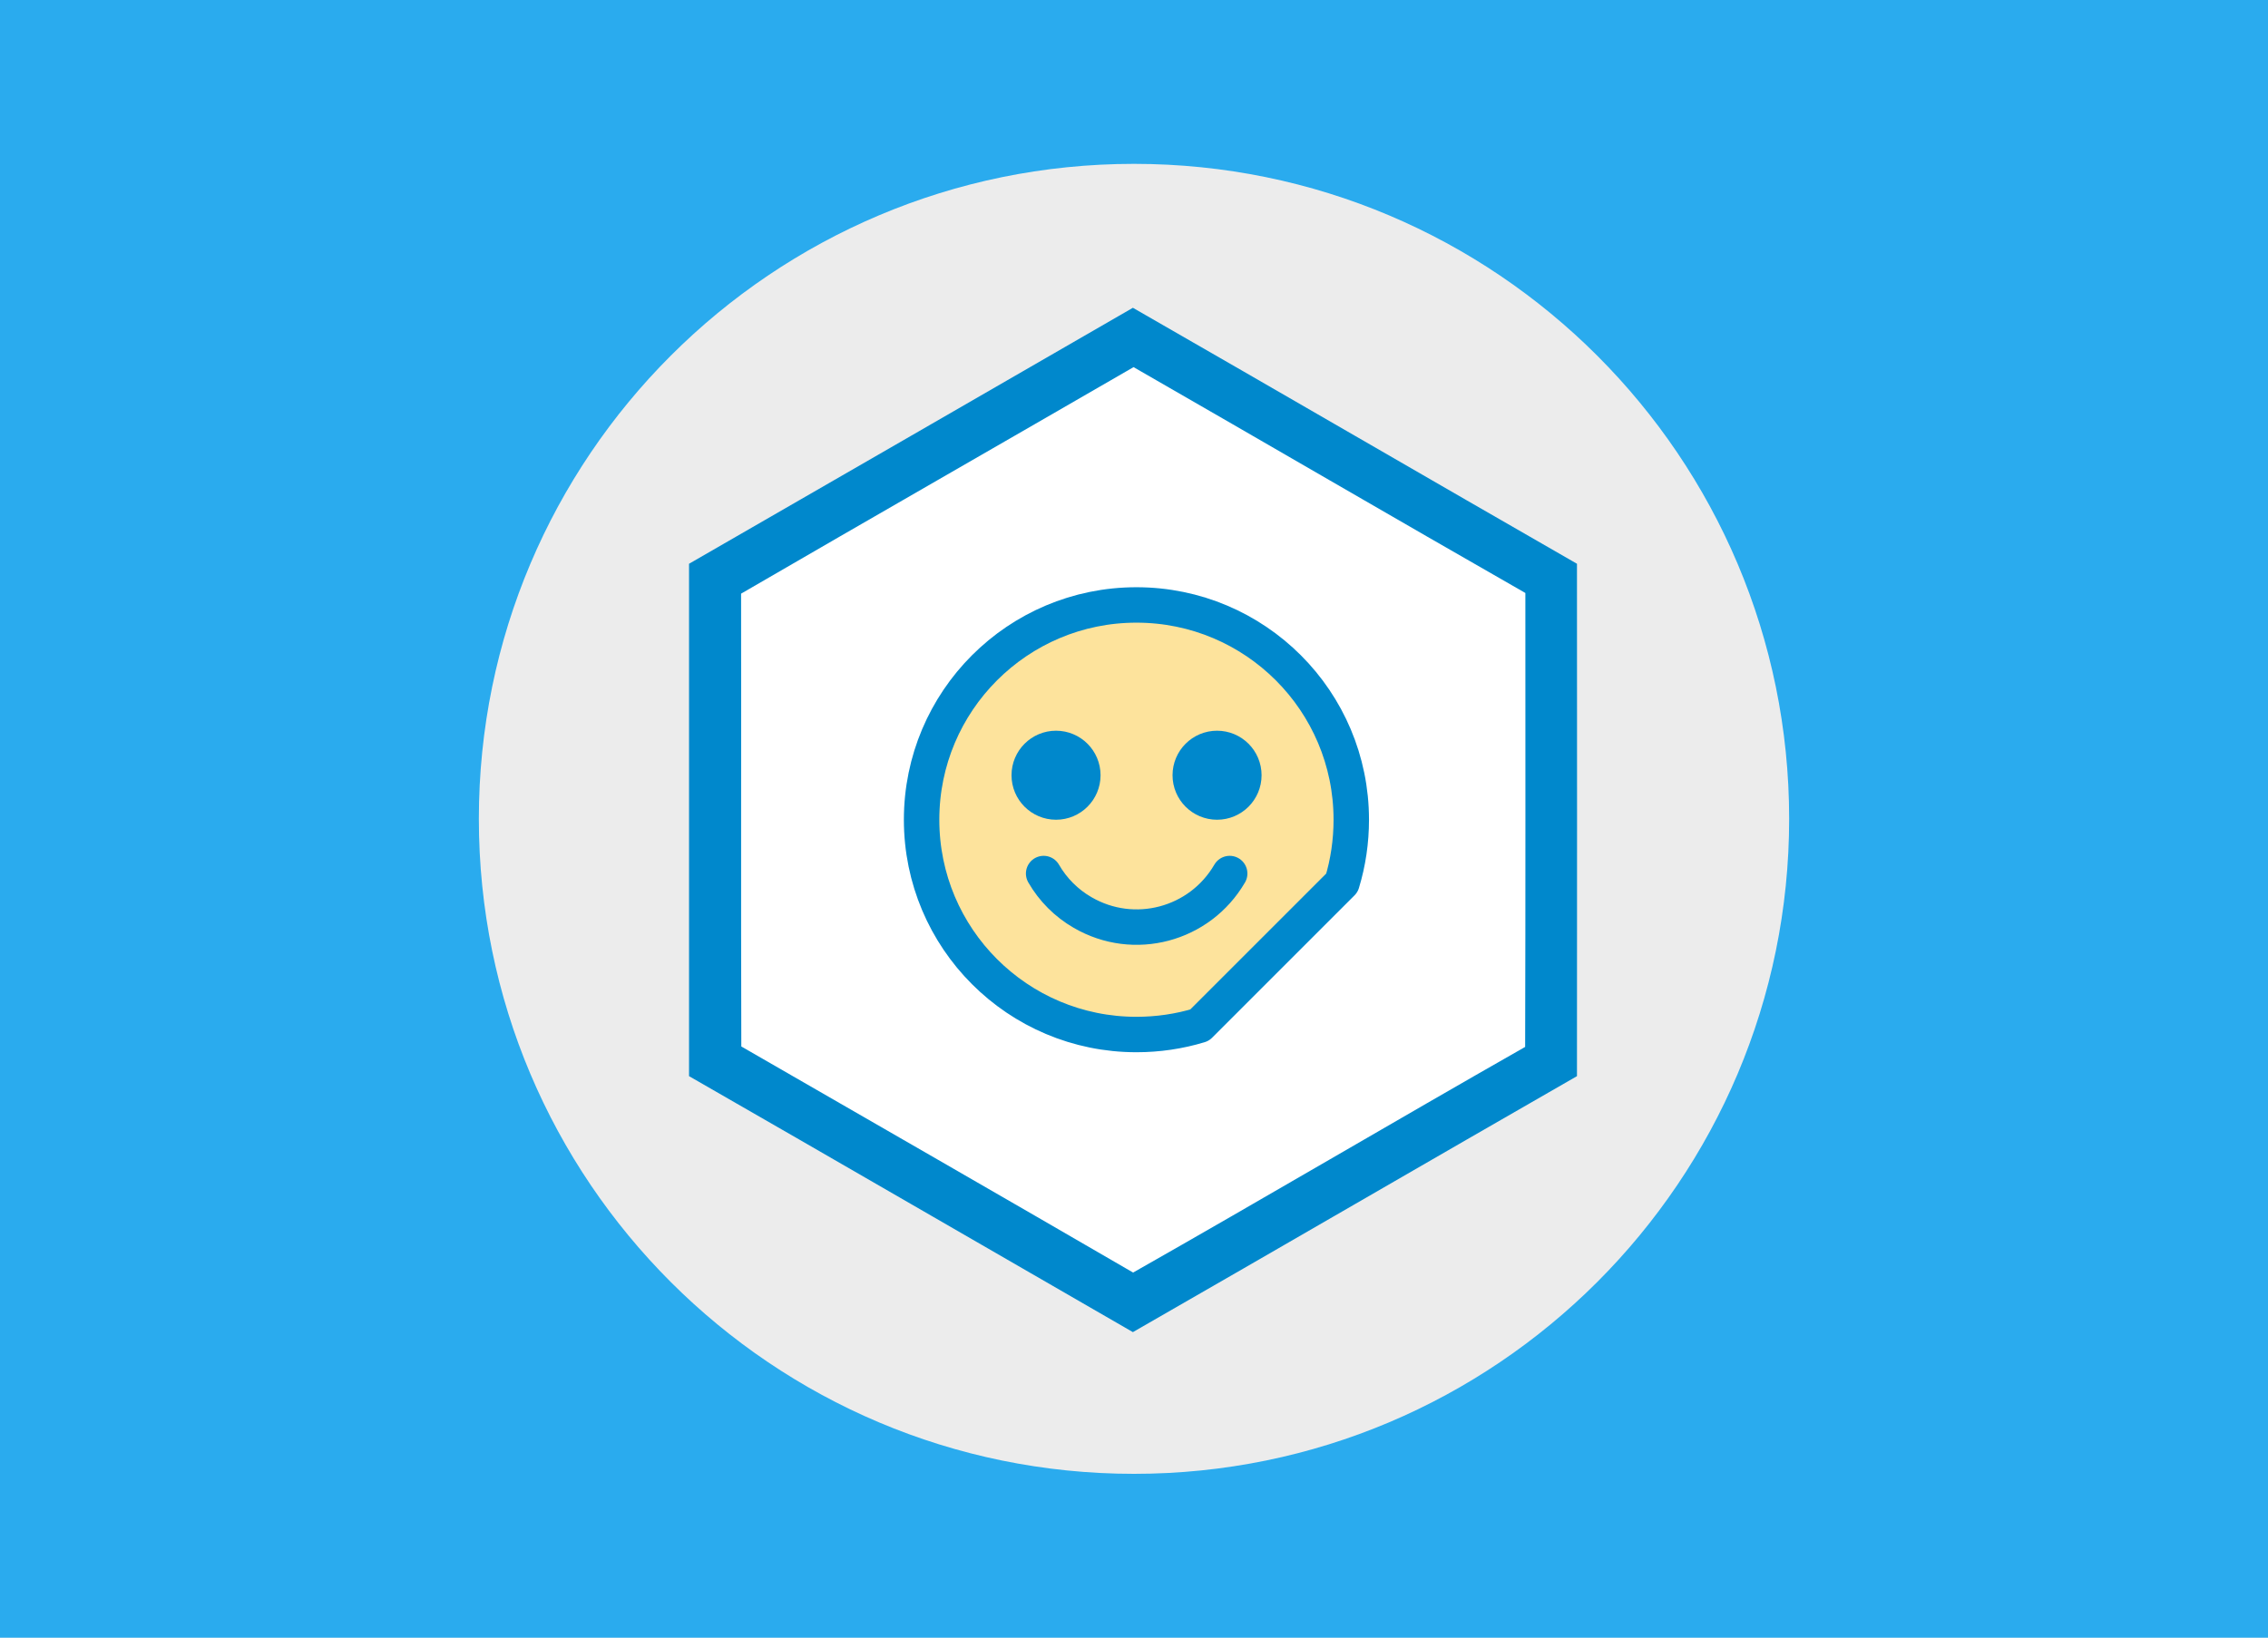
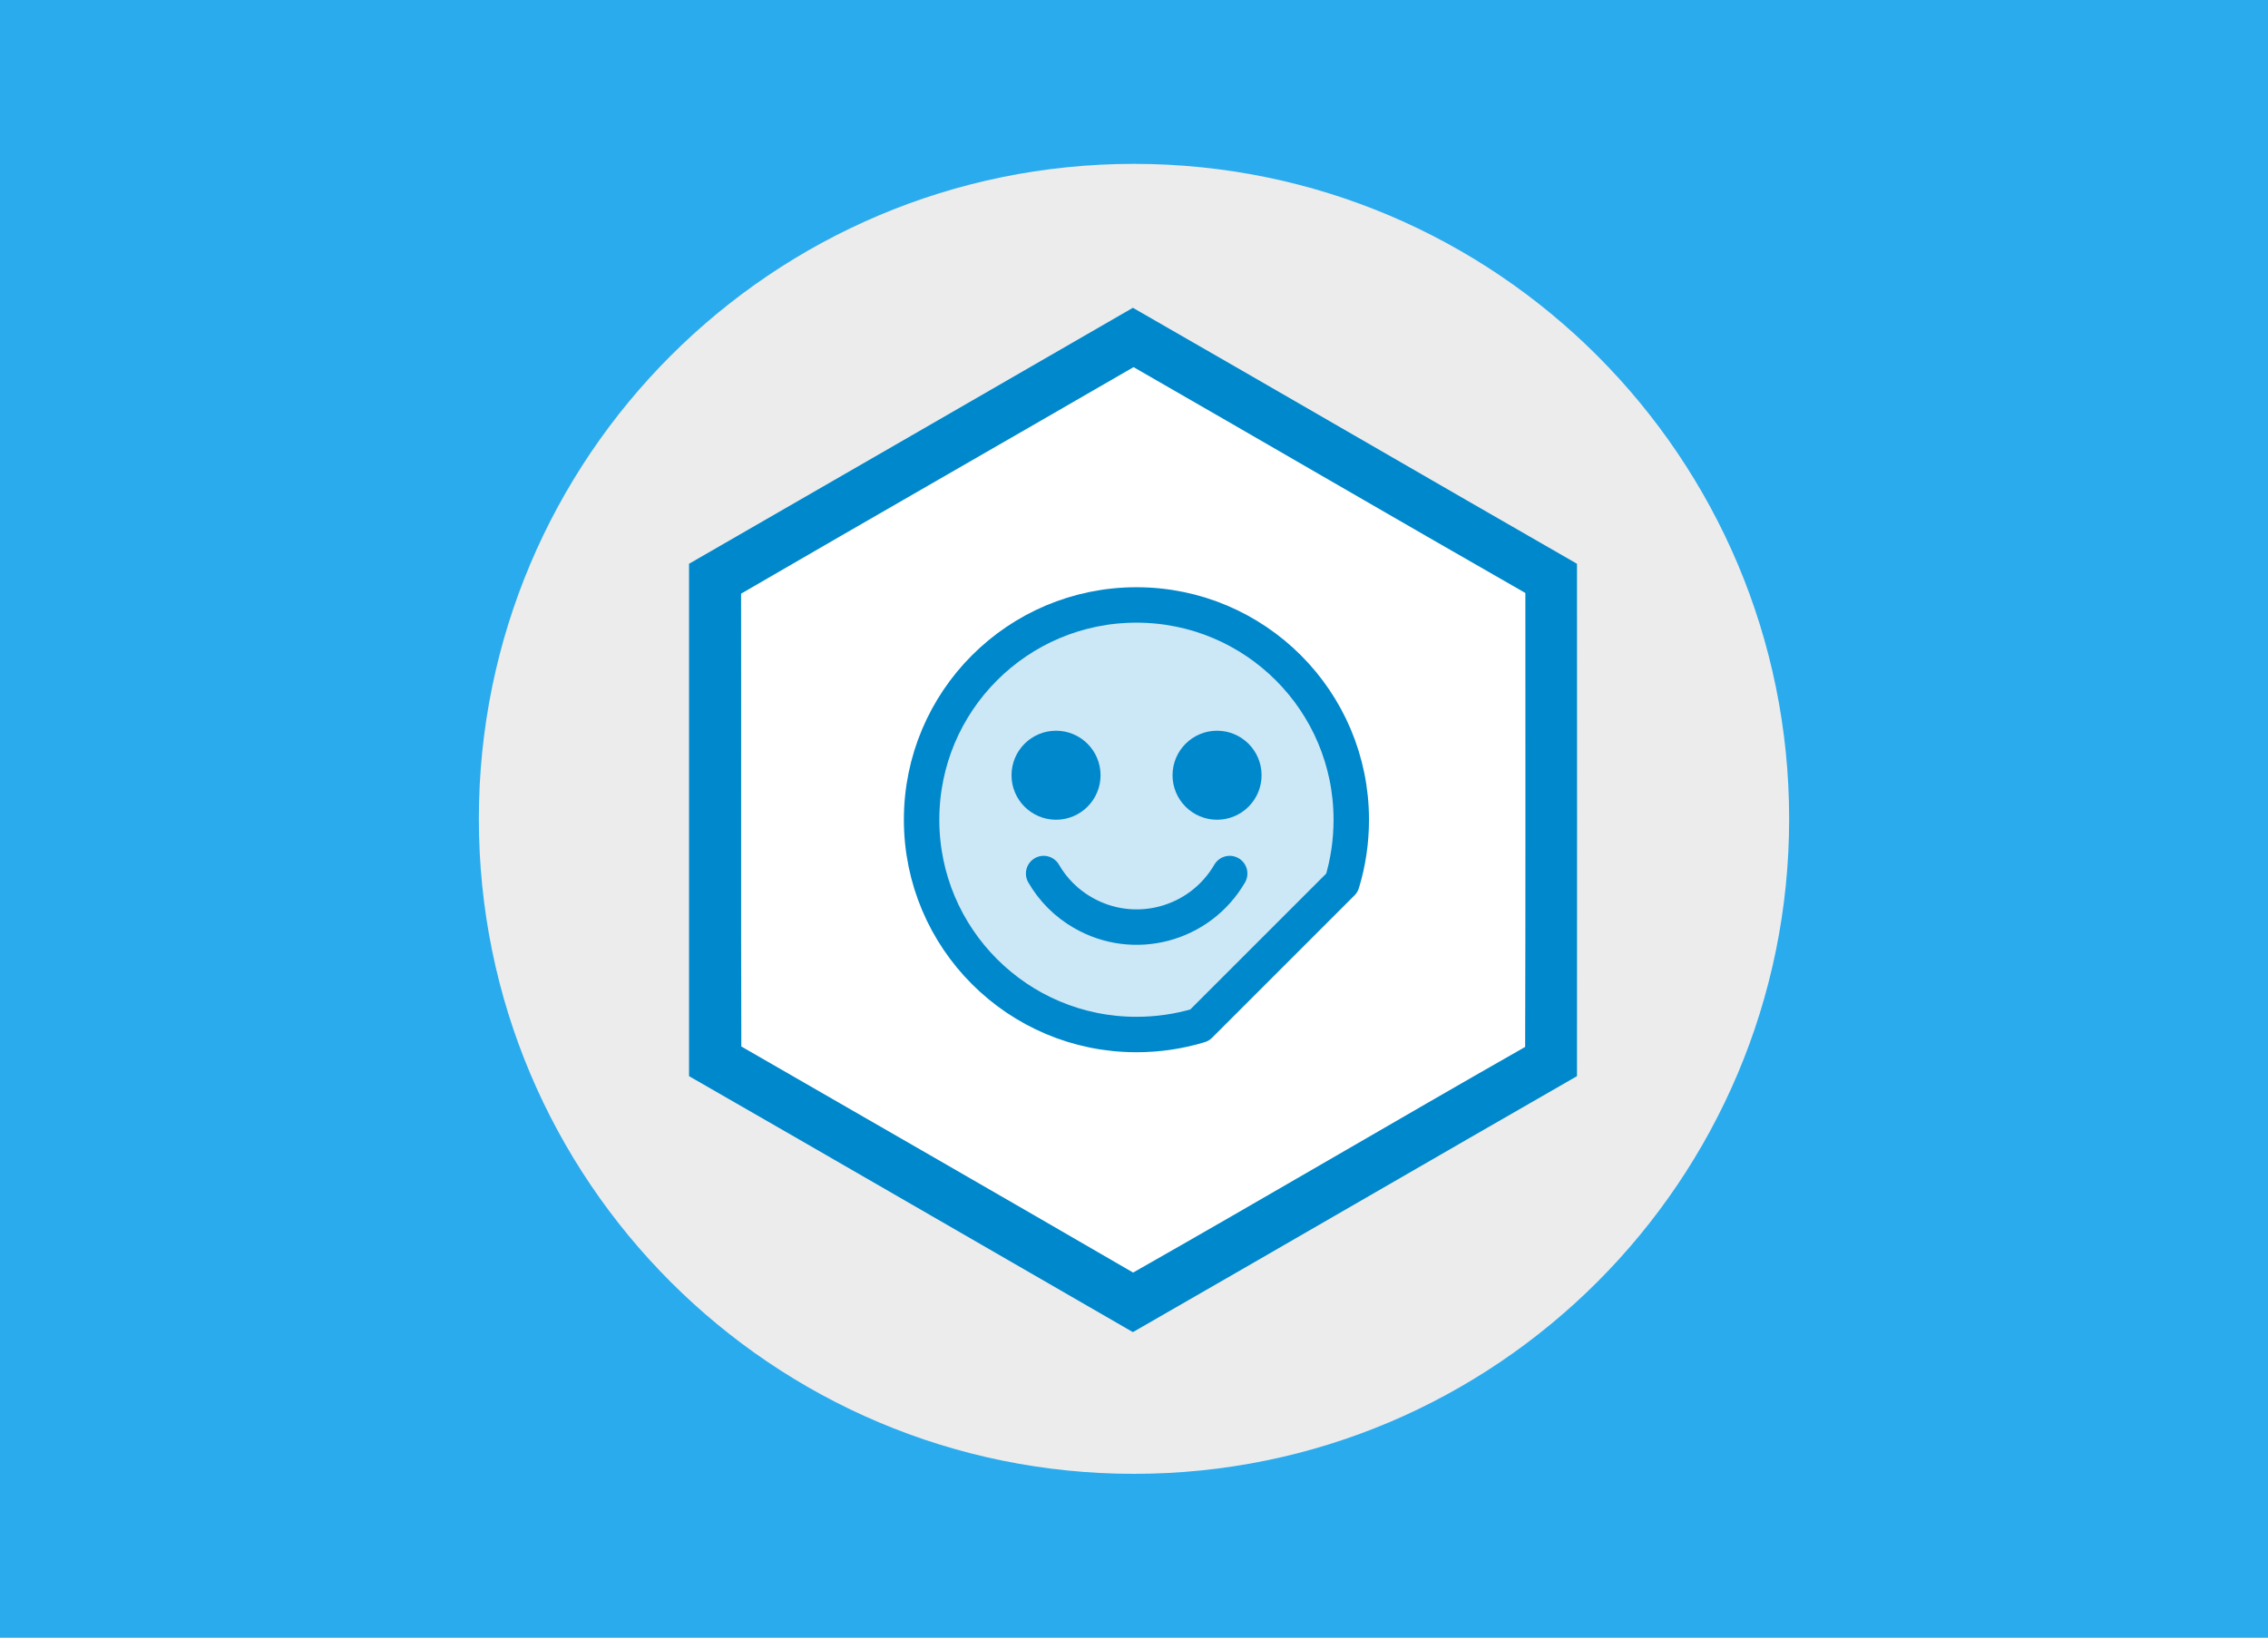
<svg xmlns="http://www.w3.org/2000/svg" version="1.1" id="Layer_1" x="0px" y="0px" viewBox="0 0 1024 739.6" style="enable-background:new 0 0 1024 739.6;" xml:space="preserve">
  <style type="text/css">
	.st0{fill:#2AABEE;}
	.st1{fill:#ECECEC;}
	.st2{fill:#FFFFFF;}
	.st3{fill:#0088CC;}
	.st4{fill:none;}
- 	.st5{opacity:0.4;fill:#FBBA08;enable-background:new    ;}
+ 	.st5{opacity:0.2;fill:#0088CC;enable-background:new    ;}
	.st6{fill:none;stroke:#0088CC;stroke-width:16;stroke-linecap:round;stroke-linejoin:round;}
	.st7{fill:#0088CC;stroke:#0088CC;stroke-width:16;stroke-miterlimit:10;}
</style>
  <rect class="st0" width="1024" height="739.6" />
  <circle class="st1" cx="512" cy="369.8" r="295.8" />
  <g>
    <path class="st2" d="M321.7,260.8c63.2-36.4,126.4-72.9,189.6-109.4c63.3,36.4,126.4,73,189.7,109.4c0.1,73,0,146,0,219   c-63.3,36.4-126.4,73-189.7,109.4c-63.2-36.5-126.3-73-189.6-109.4C321.6,406.7,321.6,333.7,321.7,260.8z" />
  </g>
  <g>
    <path class="st3" d="M311.1,254.6c66.8-38.5,133.6-77,200.4-115.6c66.9,38.4,133.6,77.2,200.5,115.6c0.1,77.1,0,154.3,0,231.4   c-66.9,38.4-133.6,77.2-200.5,115.6C444.7,563.1,378,524.4,311.1,486C311.1,408.8,311.1,331.7,311.1,254.6z M334.6,268.1   c0.1,68.2-0.1,136.3,0.1,204.5c59,34,118,67.9,176.9,102.1c59.2-33.6,117.8-68.2,177-101.9c0.2-68.3,0.1-136.7,0.1-205   c-59.1-33.8-117.9-68.1-176.9-102C452.7,200,393.5,233.9,334.6,268.1z" />
  </g>
  <rect x="383.8" y="241" class="st4" width="258.6" height="258.6" />
  <path class="st5" d="M541.6,463c-9.2,2.8-18.8,4.2-28.5,4.2c-53.6,0-97-43.4-97-97s43.4-97,97-97s97,43.4,97,97  c0,9.7-1.4,19.3-4.2,28.5L541.6,463z" />
  <path class="st6" d="M541.6,463c-9.2,2.8-18.8,4.2-28.5,4.2c-53.6,0-97-43.4-97-97s43.4-97,97-97s97,43.4,97,97  c0,9.7-1.4,19.3-4.2,28.5L541.6,463z" />
  <circle class="st7" cx="476.8" cy="350.1" r="12.1" />
  <circle class="st7" cx="549.5" cy="350.1" r="12.1" />
  <path class="st6" d="M555.2,394.5c-13.5,23.2-43.2,31.1-66.4,17.6c-7.3-4.2-13.4-10.3-17.6-17.6" />
</svg>
